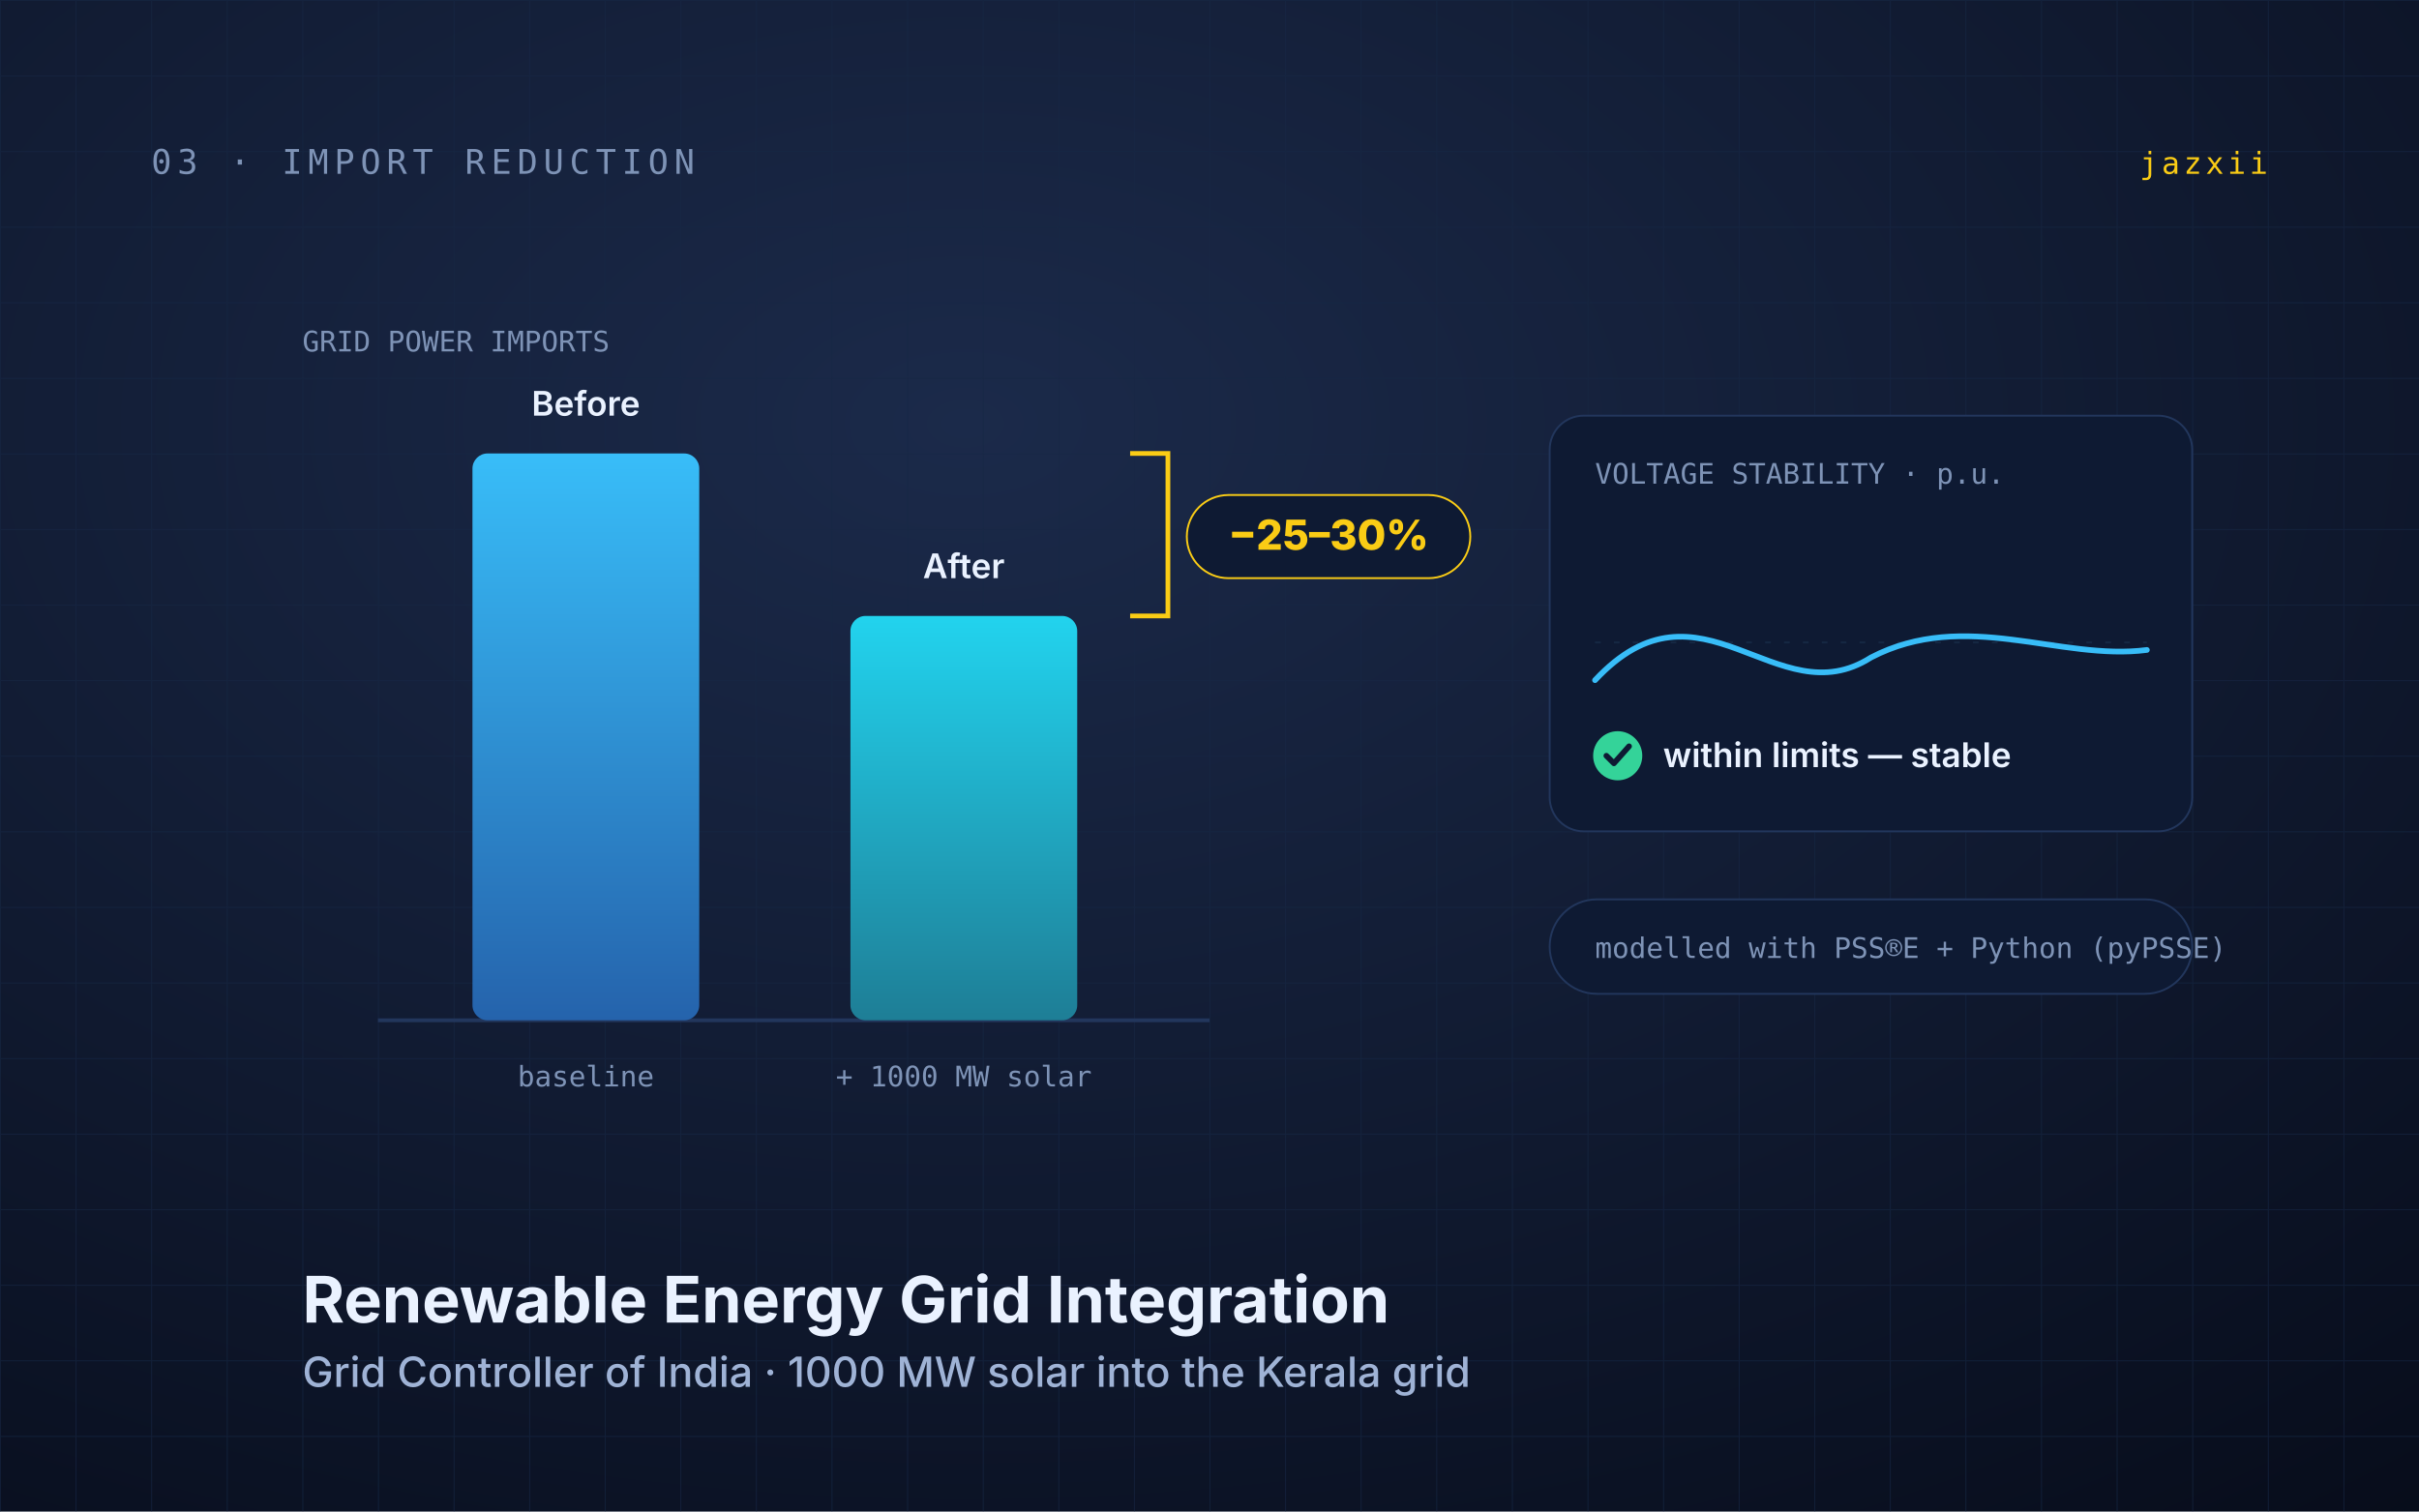
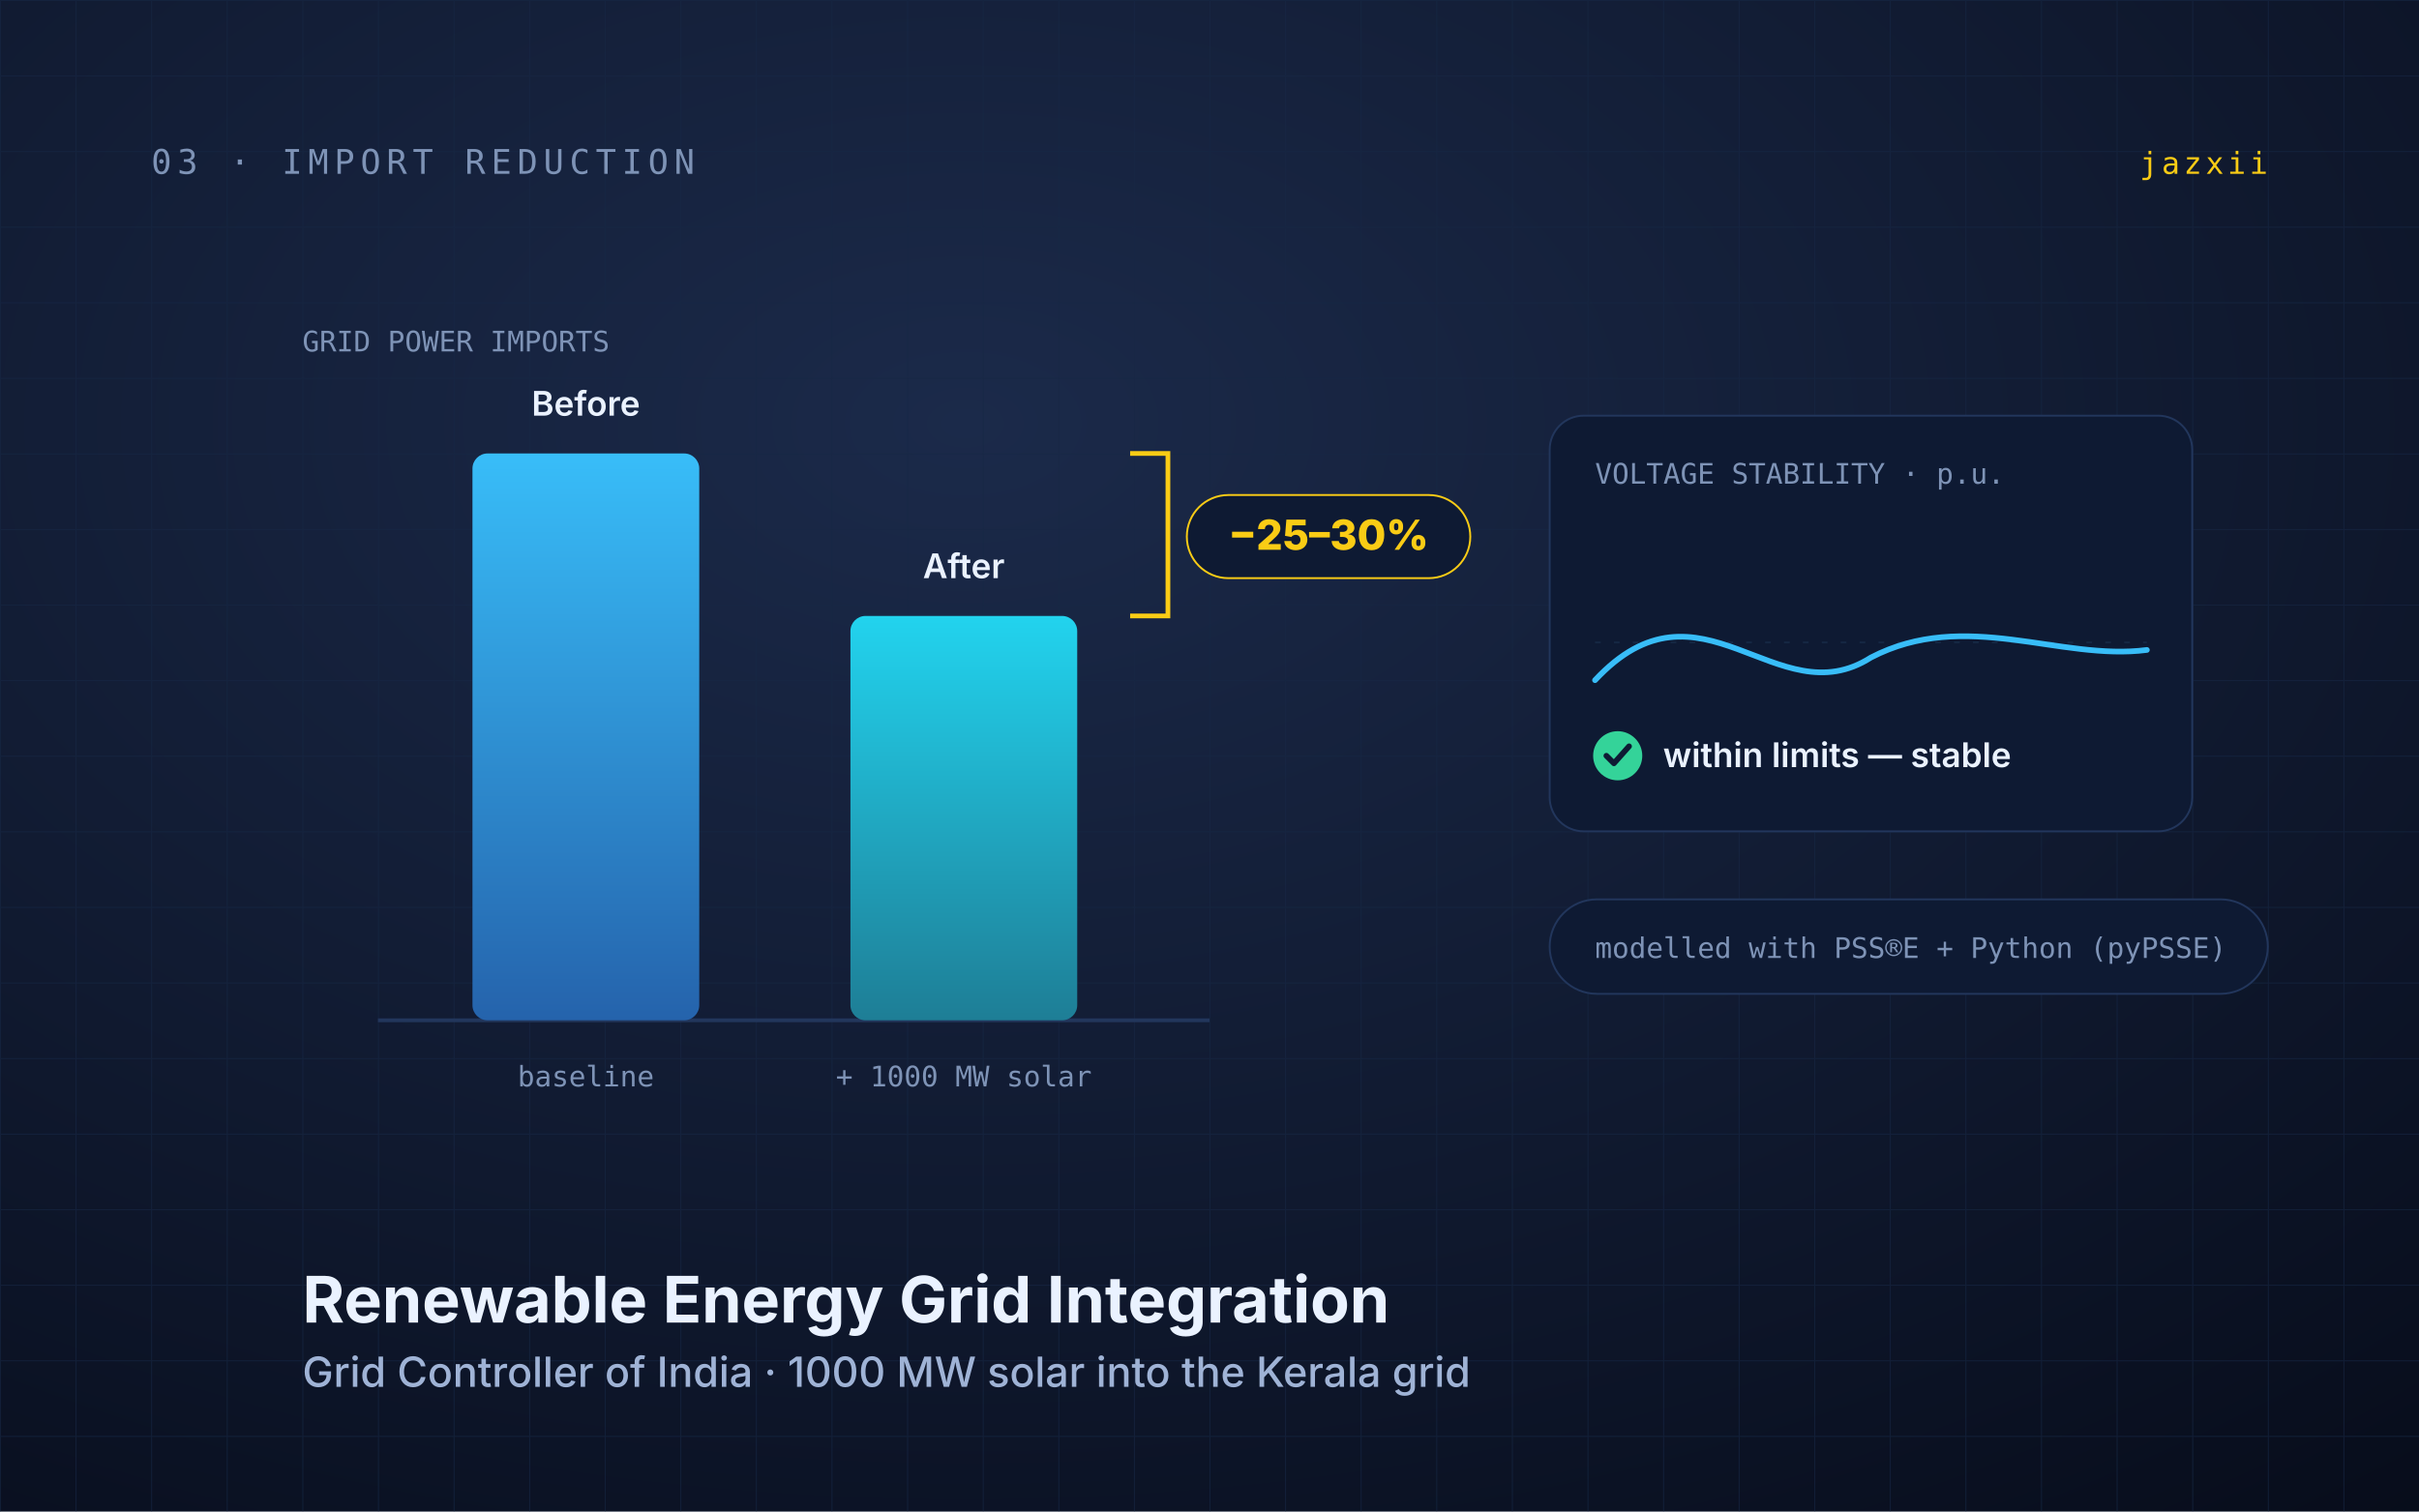
<svg xmlns="http://www.w3.org/2000/svg" viewBox="0 0 1280 800" width="1280" height="800" role="img" aria-labelledby="gt3 gd3">
  <defs>
    <radialGradient id="gbg3" cx="40%" cy="28%" r="95%">
      <stop offset="0%" stop-color="#1B2A4A" />
      <stop offset="100%" stop-color="#070C1A" />
    </radialGradient>
    <pattern id="gg3" width="40" height="40" patternUnits="userSpaceOnUse">
      <path d="M40 0H0V40" fill="none" stroke="#152743" stroke-width="1" opacity="0.6" />
    </pattern>
    <linearGradient id="barb" x1="0" y1="0" x2="0" y2="1">
      <stop offset="0%" stop-color="#38BDF8" />
      <stop offset="100%" stop-color="#2563AC" />
    </linearGradient>
    <linearGradient id="bara" x1="0" y1="0" x2="0" y2="1">
      <stop offset="0%" stop-color="#22D3EE" />
      <stop offset="100%" stop-color="#1E7E96" />
    </linearGradient>
    <style>
      .eye{font-family:'JetBrains Mono','SF Mono',ui-monospace,monospace;font-size:18px;letter-spacing:3px;fill:#7E93B6}
      .tag{font-family:'JetBrains Mono','SF Mono',ui-monospace,monospace;font-size:16px;letter-spacing:2px;fill:#FACC15}
      .h{font-family:'Inter','Helvetica Neue',Arial,sans-serif;font-weight:700;fill:#EAF2FF}
      .sub{font-family:'Inter','Helvetica Neue',Arial,sans-serif;font-weight:500;font-size:22px;fill:#9FB3D6}
      .lab{font-family:'JetBrains Mono','SF Mono',ui-monospace,monospace;font-size:15px;fill:#7E93B6}
      .barlab{font-family:'Inter','Helvetica Neue',Arial,sans-serif;font-weight:600;font-size:18px;fill:#EAF2FF}
      .big{font-family:'Inter','Helvetica Neue',Arial,sans-serif;font-weight:800;fill:#FACC15}
    </style>
  </defs>
  <rect width="1280" height="800" fill="url(#gbg3)" />
  <rect width="1280" height="800" fill="url(#gg3)" />
  <text x="80" y="92" class="eye">03 · IMPORT REDUCTION</text>
  <text x="1200" y="92" class="tag" text-anchor="end">jazxii</text>
  <text x="160" y="186" class="lab">GRID POWER IMPORTS</text>
  <line x1="200" y1="540" x2="640" y2="540" stroke="#22365C" stroke-width="2" />
  <rect x="250" y="240" width="120" height="300" rx="8" fill="url(#barb)" />
  <text x="310" y="220" class="barlab" text-anchor="middle">Before</text>
  <text x="310" y="575" class="lab" text-anchor="middle">baseline</text>
  <rect x="450" y="326" width="120" height="214" rx="8" fill="url(#bara)" />
  <text x="510" y="306" class="barlab" text-anchor="middle">After</text>
  <text x="510" y="575" class="lab" text-anchor="middle">+ 1000 MW solar</text>
  <path d="M598 240 L618 240 L618 326 L598 326" fill="none" stroke="#FACC15" stroke-width="2.5" />
  <rect x="628" y="262" width="150" height="44" rx="22" fill="#0E1A33" stroke="#FACC15" />
  <text x="703" y="291" class="big" font-size="22" text-anchor="middle">−25–30%</text>
  <rect x="820" y="220" width="340" height="220" rx="18" fill="#0E1A33" stroke="#22365C" />
  <text x="844" y="256" class="lab" fill="#38BDF8">VOLTAGE STABILITY · p.u.</text>
  <line x1="844" y1="340" x2="1136" y2="340" stroke="#152743" stroke-dasharray="3 7" />
  <path d="M844 360 C 900 300 940 380 990 348 C 1040 322 1090 350 1136 344" fill="none" stroke="#38BDF8" stroke-width="3" stroke-linecap="round" />
  <g transform="translate(844,400)">
    <circle cx="12" cy="0" r="13" fill="#34D399" />
    <path d="M6 0l4 4 8 -9" fill="none" stroke="#0E1A33" stroke-width="3" stroke-linecap="round" stroke-linejoin="round" />
    <text x="36" y="6" class="barlab" fill="#9FB3D6">within limits — stable</text>
  </g>
-   <rect x="820" y="476" width="340" height="50" rx="25" fill="#0E1A33" stroke="#22365C" />
+   <rect x="820" y="476" width="380" height="50" rx="25" fill="#0E1A33" stroke="#22365C" />
  <text x="844" y="507" class="lab" fill="#9FB3D6" font-size="16">modelled with PSS®E + Python (pyPSSE)</text>
  <text x="160" y="700" class="h" font-size="34">Renewable Energy Grid Integration</text>
  <text x="160" y="734" class="sub">Grid Controller of India · 1000 MW solar into the Kerala grid</text>
</svg>
